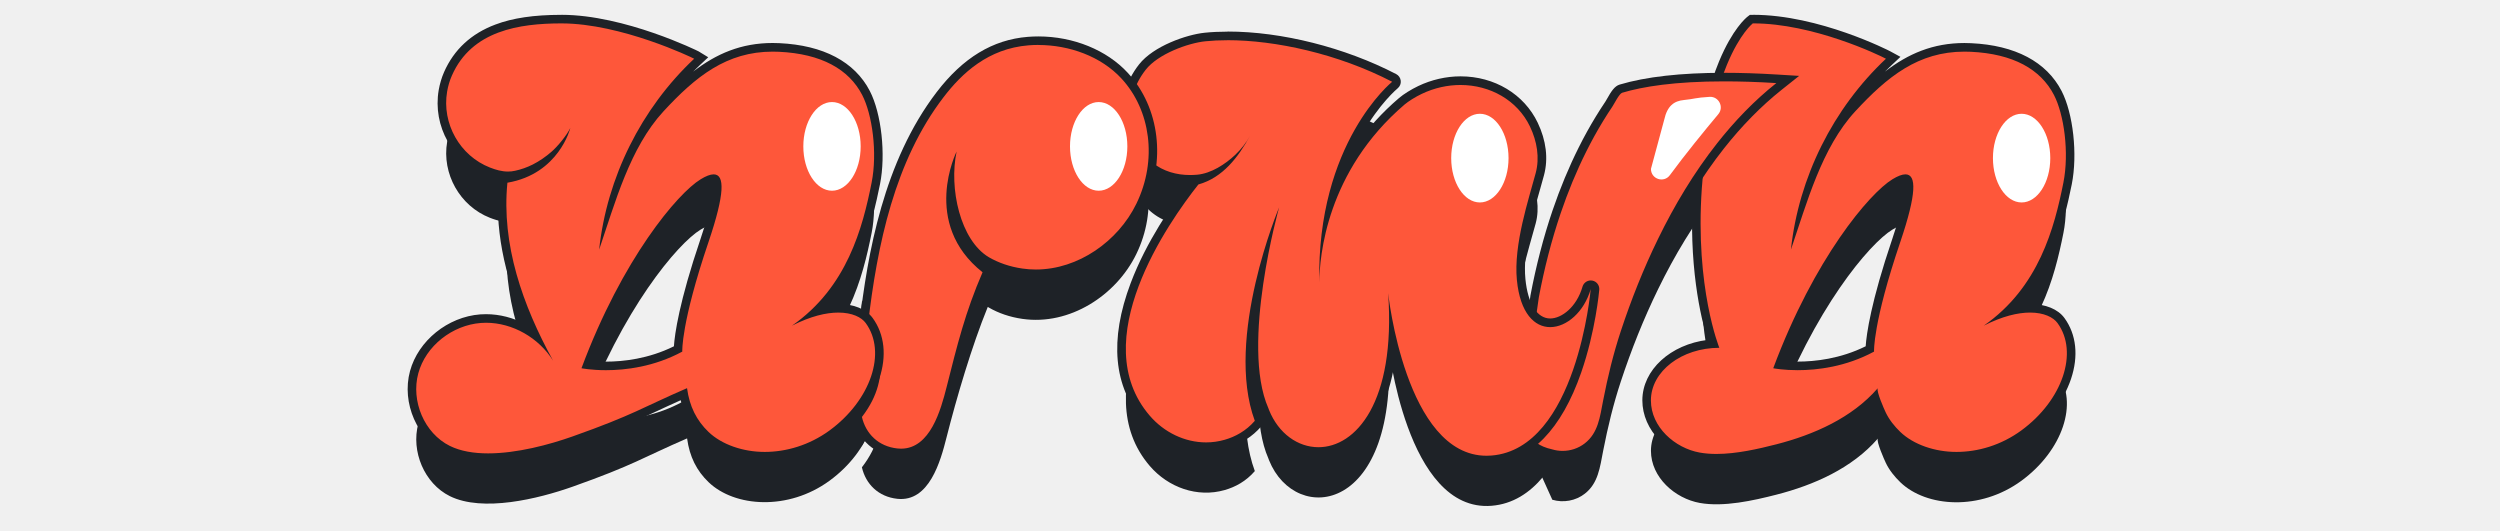
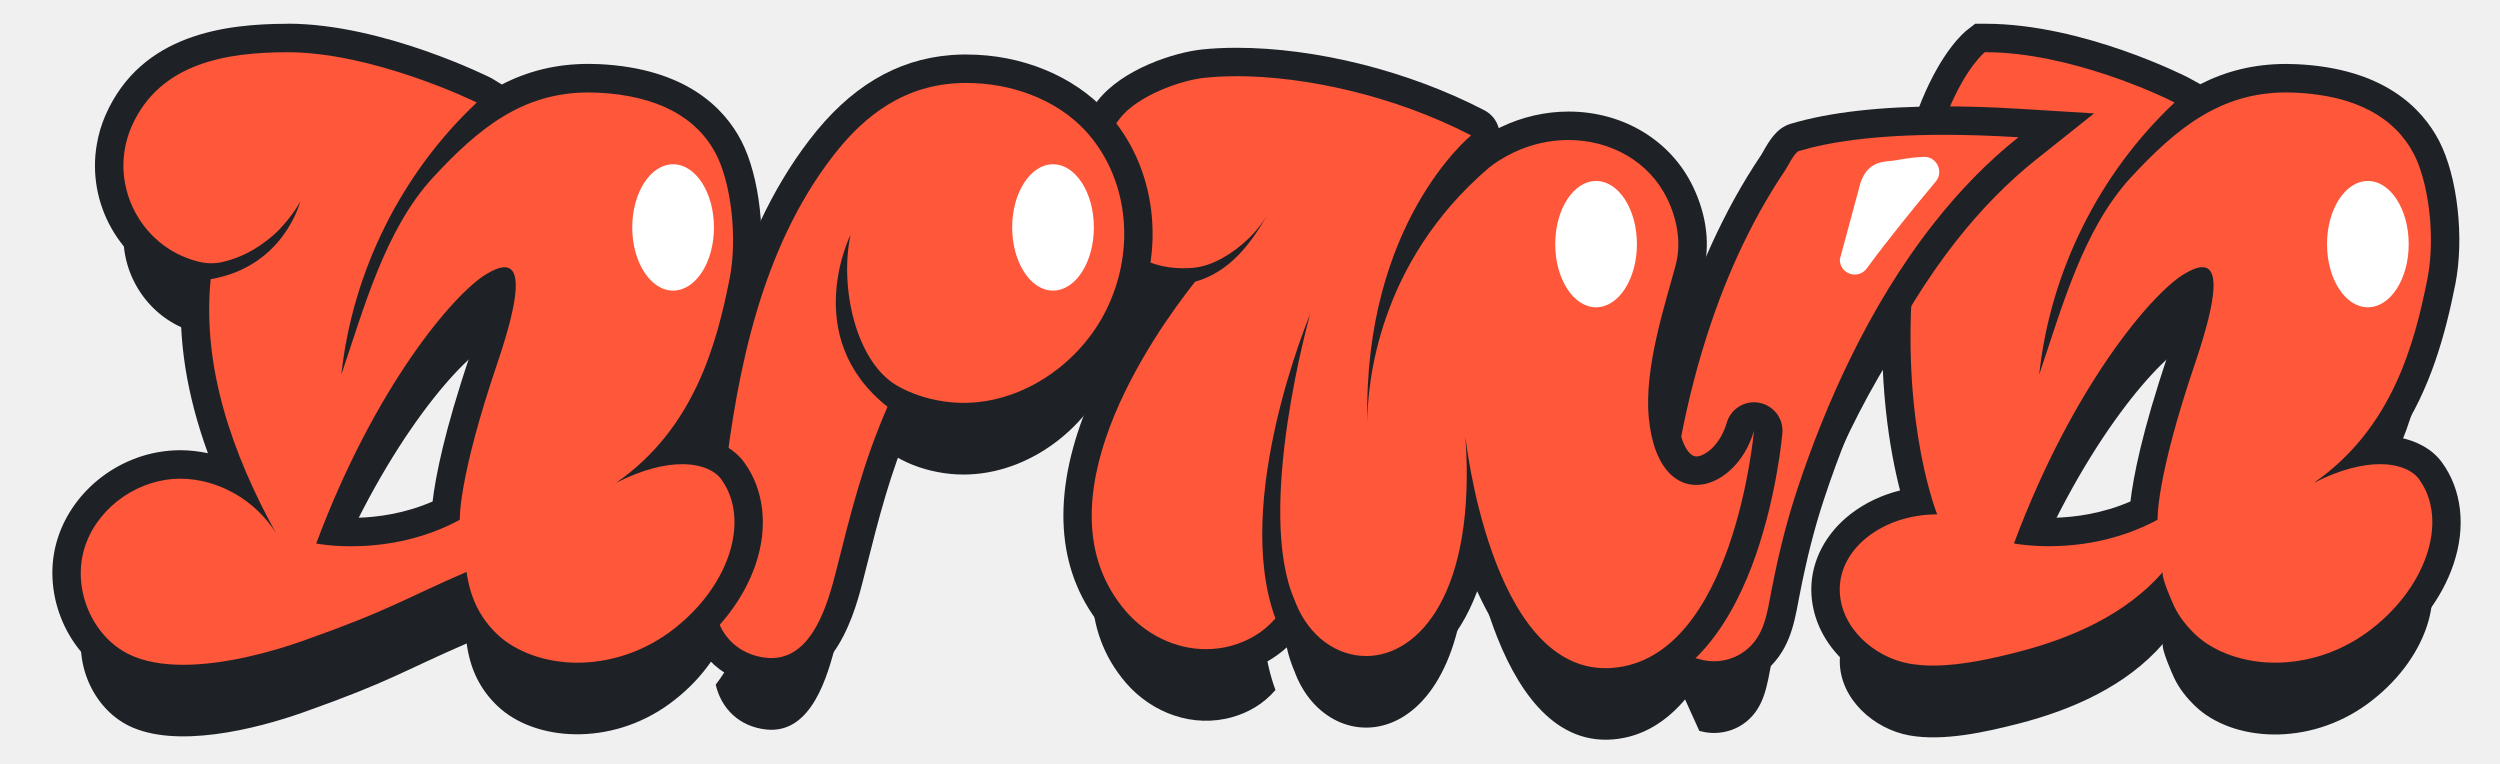
- <svg xmlns="http://www.w3.org/2000/svg" width="212" height="45" viewBox="0 0 212 45" fill="none">
-   <g clip-path="url(#clip0_1588_16831)">
-     <path d="M137.558 12.135C137.307 12.21 136.886 13.072 136.736 13.297C136.46 13.703 136.196 14.119 135.94 14.538C135.432 15.37 134.962 16.222 134.527 17.093C133.675 18.789 132.954 20.55 132.344 22.348C131.553 24.675 130.946 27.063 130.491 29.477C131.58 30.915 130.058 32.642 131.793 29.376C131.793 29.376 132.659 30.934 133.174 33.177L130.494 39.854L131.636 42.378C132.569 42.656 133.61 42.474 134.389 41.867C135.526 40.982 135.671 39.656 135.954 38.202C136.346 36.194 136.808 34.285 137.447 32.347C138.33 29.669 139.375 27.041 140.614 24.506C142.005 21.656 143.645 18.917 145.61 16.422C147.091 14.543 148.76 12.803 150.635 11.313C143.812 10.894 139.84 11.453 137.558 12.135Z" fill="#1E2227" />
-     <path d="M128.631 28.006C128.338 25.006 129.635 21.164 130.228 18.939C130.574 17.642 130.344 16.253 129.741 14.995C128.205 11.78 124.097 10.539 120.569 12.225C120.04 12.479 119.437 12.851 119.11 13.13C112.479 18.805 111.893 26.025 111.879 28.234C111.642 16.376 118.058 11.199 118.058 11.199C112.711 8.426 106.384 7.335 102.223 7.763C100.735 7.916 98.207 8.842 97.162 10.175C95.166 12.718 95.425 16.253 97.74 18.068C98.831 18.924 100.157 19.2 101.514 19.079C102.702 18.975 103.902 18.198 104.751 17.393C105.247 16.923 105.676 16.379 106.007 15.781C105.001 17.586 103.718 19.318 101.626 19.906C99.078 23.124 92.035 33.153 97.501 39.513C99.073 41.342 101.534 42.22 103.851 41.557C104.749 41.301 105.661 40.815 106.409 39.949C103.815 32.913 108.475 21.837 108.475 21.837C108.475 21.837 105.18 33.484 107.558 38.874C107.575 38.913 107.618 39.036 107.618 39.036C109.883 44.64 118.74 43.59 117.717 29.117C117.717 29.117 119.241 43.466 126.48 42.891C133.719 42.315 134.895 28.776 134.895 28.776C133.806 32.553 129.202 33.849 128.633 28.002L128.631 28.006Z" fill="#1E2227" />
-     <path d="M145.608 16.422C147.088 14.543 148.758 12.803 150.633 11.313C148.881 11.206 147.321 11.163 145.925 11.17C145.366 12.859 144.851 15.077 144.524 17.961C144.928 17.349 145.301 16.814 145.608 16.422Z" fill="#1E2227" />
-     <path d="M144.422 18.956C144.383 19.377 144.347 19.807 144.316 20.255C143.735 28.679 145.801 33.765 145.801 33.765C142.596 33.765 140 35.763 140 38.226C140 40.483 142.037 42.269 144.139 42.649C146.164 43.014 148.678 42.45 150.642 41.947C153.817 41.132 157.051 39.712 159.239 37.193C159.108 37.454 159.776 38.952 159.911 39.24C160.201 39.857 160.664 40.432 161.155 40.902C163.366 43.019 167.902 43.336 171.406 40.776C174.909 38.216 176.286 34.137 174.478 31.665C173.811 30.753 171.631 30.15 168.224 31.887C172.903 28.638 174.219 23.574 174.979 19.752C175.485 17.211 175.035 13.974 174.176 12.319C173.046 10.139 170.714 8.833 167.126 8.661C162.918 8.458 160.184 10.618 157.33 13.71C154.475 16.805 153.229 21.457 151.871 25.442C152.53 19.321 155.442 13.466 159.93 9.251C159.78 9.215 153.713 6.242 148.644 6.254C148.644 6.254 147.555 7.096 146.45 9.762L144.425 18.958L144.422 18.956ZM161.152 24.765C158.798 31.708 158.919 34.084 158.919 34.084C154.842 36.286 150.679 35.553 150.388 35.499C150.384 35.495 150.379 35.49 150.374 35.485C153.843 26.185 158.532 20.654 160.477 19.471C162.425 18.285 162.94 19.49 161.152 24.765Z" fill="#1E2227" />
-     <path d="M145.555 38.858C145.023 38.858 144.524 38.816 144.074 38.736C141.892 38.345 139.637 36.448 139.637 33.958C139.637 31.432 142.129 29.354 145.291 29.151C145.098 28.578 144.778 27.501 144.486 25.969C144.077 23.828 143.653 20.354 143.956 15.963C143.987 15.513 144.024 15.08 144.065 14.656C144.679 9.583 145.328 7.27 146.114 5.356C147.241 2.632 148.374 1.737 148.422 1.7L148.519 1.625H148.676C154.183 1.625 160.047 4.638 160.103 4.667L160.543 4.906L160.178 5.25C158.196 7.11 156.52 9.312 155.216 11.719C155.75 10.812 156.358 9.963 157.062 9.198C159.933 6.089 162.65 4.018 166.582 4.018C166.766 4.018 166.952 4.023 167.141 4.033C170.734 4.205 173.276 5.535 174.496 7.887C175.335 9.505 175.877 12.815 175.333 15.556C174.951 17.48 174.421 19.739 173.397 21.922C172.568 23.693 171.527 25.181 170.245 26.427C170.915 26.243 171.551 26.148 172.149 26.148C173.332 26.148 174.285 26.526 174.767 27.184C176.688 29.814 175.275 34.128 171.614 36.803C169.95 38.02 167.92 38.691 165.905 38.691C163.913 38.691 162.089 38.037 160.899 36.898C160.492 36.508 159.933 35.886 159.578 35.129C159.285 34.505 159.106 34.05 159.002 33.714C157.071 35.666 154.291 37.118 150.73 38.032C149.131 38.444 147.266 38.862 145.553 38.862L145.555 38.858ZM150.87 30.936C151.219 30.98 151.766 31.028 152.448 31.028C153.987 31.028 156.28 30.777 158.562 29.596C158.588 28.836 158.84 26.194 160.812 20.381C162.111 16.548 161.966 15.505 161.765 15.227C161.736 15.186 161.697 15.148 161.584 15.148C161.441 15.148 161.165 15.21 160.669 15.513C158.985 16.536 154.417 21.639 150.87 30.936Z" fill="#FE573A" />
-     <path d="M148.676 1.983C153.735 1.983 159.311 4.645 159.928 4.981C155.44 9.196 152.527 15.048 151.869 21.172C153.227 17.187 154.473 12.534 157.327 9.44C160.059 6.484 162.679 4.379 166.582 4.379C166.761 4.379 166.94 4.384 167.124 4.391C170.711 4.56 173.044 5.869 174.174 8.049C175.033 9.704 175.48 12.941 174.977 15.481C174.217 19.304 172.901 24.368 168.222 27.617C169.807 26.809 171.125 26.506 172.151 26.506C173.329 26.506 174.12 26.906 174.476 27.394C176.283 29.867 174.907 33.946 171.403 36.506C169.688 37.759 167.724 38.323 165.907 38.323C164.09 38.323 162.28 37.711 161.15 36.632C160.661 36.162 160.197 35.589 159.906 34.969C159.771 34.682 159.103 33.184 159.234 32.923C157.047 35.439 153.812 36.861 150.638 37.677C149.111 38.069 147.253 38.495 145.552 38.495C145.064 38.495 144.587 38.458 144.137 38.378C142.034 38.001 139.997 36.215 139.997 33.956C139.997 31.493 142.596 29.494 145.799 29.494C145.799 29.494 143.733 24.411 144.313 15.985C144.345 15.537 144.381 15.106 144.42 14.685C145.03 9.646 145.68 7.35 146.445 5.489C147.548 2.823 148.639 1.981 148.639 1.981C148.651 1.981 148.661 1.981 148.673 1.981M152.445 31.391C154.098 31.391 156.524 31.11 158.919 29.816C158.919 29.816 158.796 27.44 161.152 20.497C162.529 16.432 162.541 14.784 161.581 14.784C161.295 14.784 160.923 14.93 160.477 15.203C158.535 16.386 153.843 21.917 150.374 31.217C150.379 31.222 150.384 31.227 150.389 31.232C150.51 31.253 151.286 31.391 152.445 31.391ZM148.676 1.258H148.639H148.393L148.197 1.408C148.068 1.507 146.922 2.448 145.775 5.211C144.976 7.154 144.318 9.493 143.699 14.596V14.605V14.615C143.653 15.109 143.619 15.527 143.59 15.931C143.143 22.437 144.231 26.964 144.805 28.824C141.676 29.206 139.271 31.36 139.271 33.951C139.271 35.194 139.801 36.411 140.764 37.379C141.63 38.25 142.813 38.872 144.009 39.087C144.48 39.172 145.001 39.215 145.555 39.215C147.306 39.215 149.201 38.79 150.822 38.374C154.206 37.505 156.899 36.155 158.852 34.355C158.956 34.619 159.086 34.921 159.251 35.274C159.631 36.082 160.221 36.74 160.649 37.152C161.907 38.354 163.823 39.046 165.907 39.046C167.99 39.046 170.104 38.352 171.832 37.089C173.646 35.763 174.991 34.007 175.618 32.146C176.276 30.196 176.078 28.355 175.062 26.964C174.51 26.211 173.45 25.778 172.149 25.778C171.87 25.778 171.585 25.798 171.292 25.834C173.929 22.812 175.003 19.055 175.688 15.619C176.191 13.093 175.809 9.619 174.82 7.71C173.537 5.238 170.888 3.839 167.16 3.663C166.966 3.653 166.773 3.648 166.584 3.648C163.923 3.648 161.808 4.555 159.841 6.077C160.032 5.884 160.228 5.695 160.427 5.509L161.157 4.821L160.277 4.342C160.221 4.311 154.269 1.255 148.676 1.255V1.258ZM151.378 30.622C153.2 25.957 155.203 22.604 156.597 20.574C158.479 17.833 160.066 16.299 160.855 15.82C161.194 15.614 161.394 15.544 161.498 15.52C161.569 15.801 161.624 16.843 160.465 20.262C158.646 25.628 158.278 28.345 158.21 29.364C156.055 30.431 153.904 30.663 152.447 30.663C152.036 30.663 151.676 30.644 151.381 30.622H151.378Z" fill="#1E2227" />
-     <path d="M171.432 17.168C172.775 17.168 173.864 15.484 173.864 13.408C173.864 11.332 172.775 9.648 171.432 9.648C170.09 9.648 169.001 11.332 169.001 13.408C169.001 15.484 170.09 17.168 171.432 17.168Z" fill="white" />
-     <path d="M132.509 38.599C132.18 38.599 131.854 38.553 131.542 38.461C129.263 37.957 129.2 36.484 129.224 36.097C128.728 34.053 129.396 29.881 129.838 27.114C129.964 26.323 130.073 25.64 130.131 25.169L130.136 25.144C130.61 22.628 131.237 20.213 132.001 17.963C132.638 16.091 133.378 14.308 134.203 12.663C134.651 11.77 135.132 10.901 135.63 10.081C135.889 9.658 136.16 9.234 136.436 8.825C136.472 8.775 136.521 8.685 136.581 8.579C136.913 7.998 137.152 7.609 137.457 7.517C139.632 6.866 142.579 6.534 146.213 6.534C147.594 6.534 149.089 6.583 150.657 6.679L151.601 6.738L150.86 7.325C149.106 8.721 147.435 10.42 145.893 12.377C144.079 14.678 142.412 17.376 140.939 20.395C139.76 22.807 138.701 25.43 137.788 28.19C137.208 29.952 136.736 31.798 136.308 34.002C136.281 34.142 136.255 34.28 136.228 34.415C135.979 35.744 135.744 36.999 134.607 37.882C134.017 38.342 133.271 38.596 132.509 38.596V38.599Z" fill="#FE573A" />
-     <path d="M146.21 6.9C147.531 6.9 149.002 6.943 150.633 7.045C148.758 8.535 147.088 10.275 145.608 12.155C143.643 14.649 142.003 17.388 140.612 20.238C139.373 22.773 138.328 25.401 137.445 28.079C136.806 30.017 136.344 31.926 135.952 33.934C135.669 35.388 135.524 36.714 134.386 37.599C133.845 38.02 133.179 38.236 132.511 38.236C132.216 38.236 131.919 38.195 131.633 38.108C129.311 37.602 129.594 36.066 129.594 36.066C128.94 33.559 130.237 27.356 130.494 25.207C130.949 22.793 131.556 20.405 132.347 18.077C132.957 16.28 133.678 14.521 134.529 12.822C134.965 11.951 135.436 11.097 135.942 10.268C136.199 9.849 136.462 9.433 136.738 9.026C136.891 8.801 137.309 7.94 137.561 7.865C139.295 7.345 142.01 6.9 146.212 6.9M146.21 6.174C142.54 6.174 139.559 6.51 137.35 7.171C136.915 7.301 136.636 7.742 136.264 8.4C136.216 8.484 136.157 8.588 136.133 8.622C135.857 9.034 135.582 9.459 135.32 9.89C134.815 10.72 134.328 11.596 133.878 12.498C133.046 14.158 132.299 15.956 131.657 17.843C130.888 20.107 130.257 22.539 129.778 25.072L129.773 25.096V25.12C129.715 25.585 129.606 26.265 129.48 27.051C129.011 29.983 128.372 33.975 128.856 36.107C128.798 36.92 129.262 38.32 131.452 38.807C131.795 38.906 132.151 38.957 132.511 38.957C133.353 38.957 134.178 38.676 134.834 38.168C136.08 37.2 136.339 35.816 136.588 34.481C136.615 34.345 136.639 34.207 136.666 34.069C137.091 31.882 137.558 30.051 138.137 28.304C139.041 25.561 140.094 22.955 141.267 20.555C142.731 17.56 144.383 14.884 146.181 12.602C147.705 10.669 149.355 8.99 151.088 7.611L152.566 6.435L150.679 6.319C149.104 6.222 147.599 6.174 146.21 6.174Z" fill="#1E2227" />
-     <path d="M142.791 8.482C143.711 8.392 143.742 8.284 144.976 8.213C145.755 8.17 146.215 9.08 145.712 9.682C144.567 11.051 142.891 13.101 141.606 14.852C141.095 15.549 140 15.188 140 14.322L141.127 10.146C141.388 8.968 141.966 8.562 142.794 8.482H142.791Z" fill="white" />
-     <path d="M126.057 39.005C123.079 39.005 120.625 36.537 118.966 31.868C118.605 30.856 118.32 29.84 118.092 28.911C117.85 32.289 116.931 34.948 115.402 36.588C114.383 37.681 113.106 38.284 111.807 38.284C109.857 38.284 108.124 36.99 107.282 34.907C107.278 34.892 107.241 34.79 107.224 34.754C106.114 32.236 106.194 28.459 106.612 25.074C105.92 28.478 105.601 32.444 106.748 35.557C106.794 35.681 106.767 35.821 106.682 35.92C105.966 36.748 105.049 37.326 103.951 37.64C103.407 37.795 102.845 37.875 102.277 37.875C100.373 37.875 98.529 37.004 97.225 35.485C91.54 28.872 98.938 18.452 101.34 15.416C101.389 15.355 101.454 15.312 101.527 15.293C101.742 15.232 101.948 15.159 102.146 15.075C101.95 15.123 101.749 15.159 101.546 15.176C101.333 15.196 101.123 15.205 100.917 15.205C99.603 15.205 98.459 14.83 97.515 14.09C95.048 12.155 94.76 8.385 96.877 5.688C98.043 4.202 100.733 3.287 102.187 3.137C102.78 3.077 103.421 3.046 104.091 3.046C108.637 3.046 113.921 4.379 118.225 6.612C118.334 6.667 118.407 6.776 118.419 6.897C118.431 7.018 118.38 7.139 118.286 7.217C118.237 7.255 114.683 10.214 113.045 16.626C114.105 14.025 115.886 11.146 118.876 8.586C119.222 8.288 119.856 7.896 120.412 7.628C121.494 7.113 122.682 6.839 123.85 6.839C126.589 6.839 128.972 8.269 130.071 10.567C130.755 11.997 130.93 13.449 130.581 14.763C130.489 15.106 130.38 15.489 130.264 15.902C129.628 18.152 128.755 21.232 128.994 23.702C129.217 26.001 130.138 27.372 131.459 27.372C132.78 27.372 134.051 26.127 134.547 24.411C134.593 24.254 134.735 24.15 134.895 24.15C134.917 24.15 134.939 24.15 134.963 24.157C135.147 24.191 135.275 24.358 135.258 24.544C135.246 24.685 134.946 28.014 133.746 31.473C132.127 36.143 129.623 38.741 126.509 38.99C126.359 39.002 126.207 39.01 126.059 39.01L126.057 39.005Z" fill="#FE573A" />
-     <path d="M104.089 3.408C108.136 3.408 113.459 4.55 118.056 6.934C118.056 6.934 111.64 12.109 111.877 23.968C111.891 21.757 112.477 14.538 119.108 8.864C119.435 8.586 120.035 8.211 120.567 7.959C121.637 7.449 122.759 7.207 123.848 7.207C126.35 7.207 128.67 8.489 129.742 10.73C130.344 11.99 130.574 13.379 130.228 14.673C129.635 16.897 128.341 20.741 128.631 23.741C128.909 26.586 130.141 27.74 131.457 27.74C132.848 27.74 134.334 26.456 134.893 24.515C134.893 24.515 133.717 38.052 126.478 38.63C126.335 38.642 126.195 38.647 126.057 38.647C119.181 38.647 117.715 24.856 117.715 24.856C118.373 34.171 114.94 37.923 111.804 37.923C110.067 37.923 108.422 36.772 107.616 34.773C107.616 34.773 107.573 34.653 107.556 34.611C105.178 29.221 108.473 17.574 108.473 17.574C108.473 17.574 103.815 28.65 106.407 35.686C105.659 36.549 104.749 37.036 103.849 37.294C103.329 37.444 102.799 37.515 102.277 37.515C100.472 37.515 98.718 36.668 97.498 35.25C92.031 28.89 99.076 18.861 101.623 15.643C103.716 15.055 104.999 13.323 106.005 11.518C105.671 12.116 105.245 12.66 104.749 13.13C103.9 13.933 102.7 14.71 101.512 14.816C101.311 14.833 101.113 14.842 100.915 14.842C99.768 14.842 98.667 14.535 97.736 13.805C95.42 11.988 95.164 8.455 97.157 5.913C98.202 4.579 100.731 3.653 102.219 3.5C102.802 3.44 103.426 3.411 104.086 3.411M104.089 2.683C103.407 2.683 102.753 2.714 102.148 2.777C100.634 2.934 97.823 3.895 96.591 5.463C94.353 8.317 94.665 12.314 97.293 14.373C98.265 15.135 99.431 15.537 100.765 15.563C99.4 17.332 97.206 20.492 95.88 24.01C94.06 28.836 94.421 32.778 96.952 35.719C98.326 37.319 100.269 38.236 102.279 38.236C102.879 38.236 103.477 38.151 104.053 37.986C105.219 37.653 106.196 37.036 106.958 36.155C107.13 35.954 107.181 35.678 107.091 35.429C107.057 35.337 107.026 35.248 106.995 35.153C107.909 37.309 109.745 38.642 111.809 38.642C113.21 38.642 114.582 37.998 115.67 36.832C116.67 35.758 117.754 33.931 118.25 30.866C119.479 34.851 121.811 39.365 126.059 39.365C126.217 39.365 126.379 39.358 126.538 39.346C129.807 39.085 132.417 36.402 134.087 31.587C135.301 28.086 135.604 24.714 135.618 24.571C135.65 24.198 135.396 23.862 135.028 23.794C134.984 23.787 134.938 23.782 134.895 23.782C134.578 23.782 134.29 23.993 134.198 24.307C133.692 26.061 132.41 27.007 131.459 27.007C130.346 27.007 129.56 25.756 129.355 23.664C129.12 21.261 129.984 18.22 130.613 15.999C130.729 15.59 130.838 15.203 130.932 14.855C131.305 13.456 131.121 11.92 130.4 10.41C129.241 7.984 126.732 6.474 123.853 6.474C122.631 6.474 121.387 6.759 120.26 7.299C119.667 7.582 119.016 7.988 118.644 8.308C117.183 9.556 116.007 10.882 115.058 12.215C115.199 11.934 115.339 11.673 115.477 11.426C116.965 8.777 118.504 7.507 118.52 7.492C118.709 7.338 118.811 7.098 118.784 6.854C118.758 6.609 118.615 6.396 118.397 6.283C114.042 4.025 108.695 2.675 104.096 2.675L104.089 2.683Z" fill="#1E2227" />
-     <path d="M125.493 17.168C126.836 17.168 127.924 15.484 127.924 13.408C127.924 11.332 126.836 9.648 125.493 9.648C124.15 9.648 123.062 11.332 123.062 13.408C123.062 15.484 124.15 17.168 125.493 17.168Z" fill="white" />
-     <path d="M73.588 31.943C73.358 33.958 73.189 35.956 73.034 37.894C74.306 35.843 74.58 33.59 73.588 31.943Z" fill="#1E2227" />
-     <path d="M95.106 10.935C93.165 8.828 90.054 7.887 87.214 8.114C83.805 8.39 81.574 10.471 80.009 12.515C75.889 17.901 74.381 24.989 73.59 31.906C74.2 32.809 75.913 35.976 73.089 39.629C73.414 41.044 74.483 42.128 76.099 42.3C78.799 42.586 79.757 39.111 80.265 37.098C81.115 33.745 82.399 29.366 83.764 26.025C83.795 26.044 83.827 26.064 83.858 26.083C84.673 26.555 85.627 26.886 86.696 27.041C90.7 27.622 94.646 25.057 96.354 21.556C98.176 17.826 97.554 13.589 95.103 10.935H95.106Z" fill="#1E2227" />
-     <path d="M73.413 31.662C72.745 30.75 70.565 30.148 67.159 31.885C71.838 28.636 73.154 23.572 73.914 19.749C74.419 17.209 73.969 13.972 73.111 12.317C71.981 10.137 69.648 8.83 66.061 8.659C61.853 8.455 59.119 10.616 56.264 13.708C53.41 16.802 52.163 21.455 50.806 25.439C51.464 19.318 54.377 13.463 58.865 9.249C58.715 9.213 52.647 6.239 47.579 6.251C44.068 6.259 40.004 6.842 38.322 10.671C38.131 11.105 37.998 11.564 37.918 12.029C37.454 14.731 38.997 17.475 41.554 18.472C42.256 18.745 42.934 18.91 43.681 18.745C44.204 18.631 44.705 18.455 45.184 18.213C45.752 17.925 46.28 17.559 46.761 17.141C47.296 16.676 48.046 15.759 48.367 15.118C48.367 15.118 47.417 19.006 43.033 19.756C42.515 24.985 44.313 30.143 46.909 34.851C45.626 32.797 43.195 31.471 40.783 31.648C38.366 31.829 36.104 33.586 35.472 35.923C34.841 38.265 35.98 40.999 38.148 42.073C40.933 43.449 45.629 42.307 48.554 41.272C53.765 39.426 54.486 38.811 58.265 37.176C58.476 38.729 59.073 39.917 60.092 40.892C62.303 43.009 66.84 43.326 70.343 40.766C73.846 38.207 75.223 34.127 73.415 31.655L73.413 31.662ZM60.09 24.764C57.735 31.708 57.856 34.084 57.856 34.084C53.627 36.368 49.306 35.494 49.306 35.494C52.776 26.187 57.469 20.654 59.412 19.471C61.36 18.285 61.875 19.49 60.087 24.764H60.09Z" fill="#1E2227" />
-     <path d="M72.673 33.598C72.825 31.698 72.997 29.661 73.227 27.634L73.348 26.574L73.899 27.489C74.94 29.216 74.732 31.582 73.345 33.82L72.557 35.09L72.675 33.598H72.673Z" fill="#FE573A" />
-     <path d="M73.588 27.675C74.582 29.323 74.309 31.575 73.034 33.627C73.189 31.689 73.358 29.688 73.588 27.675ZM73.106 25.473L72.864 27.593C72.632 29.625 72.46 31.665 72.31 33.569L72.073 36.552L73.651 34.009C75.112 31.652 75.32 29.146 74.21 27.3L73.109 25.473H73.106Z" fill="#1E2227" />
-     <path d="M76.409 38.412C76.295 38.412 76.179 38.405 76.063 38.393C74.386 38.216 73.113 37.084 72.736 35.441L72.697 35.274L72.801 35.139C75.482 31.672 73.851 28.677 73.288 27.84L73.213 27.728L73.227 27.595C73.919 21.527 75.284 13.819 79.718 8.025C81.881 5.199 84.322 3.713 87.182 3.484C87.468 3.459 87.76 3.45 88.053 3.45C90.925 3.45 93.659 4.56 95.372 6.421C97.992 9.259 98.517 13.689 96.681 17.448C94.994 20.901 91.44 23.221 87.84 23.221C87.441 23.221 87.037 23.192 86.645 23.134C85.552 22.974 84.552 22.638 83.677 22.13C82.467 21.414 81.511 19.969 80.981 18.06C80.809 17.439 80.689 16.795 80.618 16.149C80.451 18.135 80.906 20.715 83.543 22.802L83.761 22.974L83.65 23.231C82.242 26.487 81.569 29.146 80.72 32.514L80.618 32.92C80.168 34.703 79.23 38.412 76.409 38.412Z" fill="#FE573A" />
-     <path d="M88.055 3.815C90.654 3.815 93.359 4.768 95.108 6.667C97.559 9.324 98.18 13.558 96.359 17.288C94.813 20.456 91.438 22.855 87.843 22.855C87.463 22.855 87.08 22.829 86.698 22.773C85.629 22.618 84.675 22.287 83.86 21.815C81.436 20.381 80.456 15.967 81.121 12.849C81.121 12.849 78.078 18.936 83.321 23.088C81.845 26.499 81.182 29.228 80.27 32.831C79.781 34.764 78.879 38.047 76.411 38.047C76.312 38.047 76.208 38.042 76.101 38.03C74.485 37.858 73.416 36.774 73.091 35.359C75.915 31.706 74.202 28.539 73.592 27.636C74.381 20.719 75.888 13.63 80.011 8.245C81.576 6.2 83.805 4.12 87.216 3.844C87.494 3.822 87.775 3.81 88.055 3.81M88.055 3.089C87.755 3.089 87.453 3.101 87.155 3.125C84.187 3.365 81.661 4.896 79.433 7.807C74.945 13.674 73.568 21.443 72.869 27.556L72.837 27.823L72.987 28.045C73.517 28.829 75.046 31.643 72.513 34.919L72.303 35.19L72.38 35.523C72.791 37.321 74.187 38.56 76.021 38.753C76.15 38.768 76.28 38.775 76.406 38.775C79.51 38.775 80.495 34.882 80.967 33.01L81.068 32.603C81.915 29.252 82.583 26.606 83.979 23.376L84.199 22.865L84.029 22.73C84.811 23.105 85.667 23.359 86.589 23.494C87.001 23.555 87.419 23.584 87.838 23.584C91.576 23.584 95.26 21.184 97.005 17.608C98.906 13.715 98.355 9.121 95.635 6.176C93.857 4.243 91.022 3.089 88.051 3.089H88.055Z" fill="#1E2227" />
-     <path d="M41.397 38.809C40.035 38.809 38.888 38.584 37.986 38.136C35.69 36.997 34.432 34.113 35.119 31.565C35.777 29.131 38.148 27.22 40.754 27.024C40.906 27.012 41.063 27.007 41.218 27.007C42.699 27.007 44.18 27.532 45.392 28.432C43.163 23.741 42.273 19.476 42.67 15.457L42.697 15.181L42.97 15.135C43.848 14.985 44.581 14.7 45.193 14.347C44.739 14.562 44.257 14.724 43.759 14.833C43.536 14.881 43.309 14.905 43.081 14.905C42.443 14.905 41.859 14.712 41.424 14.543C38.688 13.478 37.064 10.599 37.56 7.701C37.647 7.195 37.792 6.711 37.991 6.259C39.808 2.117 44.332 1.628 47.579 1.621H47.61C52.887 1.621 59.006 4.642 59.054 4.671L59.458 4.921L59.112 5.245C57.131 7.105 55.454 9.307 54.15 11.714C54.685 10.807 55.292 9.958 55.998 9.193C58.87 6.084 61.587 4.013 65.519 4.013C65.703 4.013 65.889 4.018 66.078 4.028C69.67 4.2 72.213 5.53 73.433 7.882C74.272 9.501 74.814 12.81 74.267 15.552C73.885 17.475 73.355 19.735 72.332 21.917C71.502 23.688 70.462 25.176 69.179 26.422C69.849 26.238 70.486 26.144 71.083 26.144C72.266 26.144 73.222 26.521 73.704 27.179C75.624 29.809 74.212 34.123 70.553 36.799C68.889 38.016 66.859 38.686 64.844 38.686C62.852 38.686 61.028 38.032 59.838 36.893C58.861 35.957 58.251 34.822 57.98 33.433C56.988 33.869 56.221 34.227 55.476 34.575C53.734 35.388 52.229 36.092 48.672 37.353C47.139 37.897 44.153 38.809 41.395 38.809H41.397ZM49.805 30.936C50.156 30.98 50.702 31.028 51.382 31.028C52.921 31.028 55.215 30.777 57.496 29.596C57.523 28.836 57.774 26.194 59.746 20.381C61.045 16.548 60.9 15.505 60.699 15.227C60.67 15.186 60.632 15.147 60.518 15.147C60.375 15.147 60.099 15.21 59.603 15.513C57.919 16.536 53.349 21.641 49.805 30.936Z" fill="#FE573A" />
-     <path d="M47.611 1.984C52.672 1.984 58.713 4.887 58.865 4.981C54.377 9.196 51.465 15.049 50.806 21.172C52.164 17.187 53.41 12.535 56.265 9.44C58.996 6.484 61.616 4.379 65.519 4.379C65.698 4.379 65.877 4.384 66.061 4.391C69.649 4.561 71.981 5.869 73.111 8.049C73.97 9.704 74.417 12.941 73.914 15.482C73.154 19.304 71.838 24.368 67.159 27.617C68.744 26.809 70.062 26.507 71.088 26.507C72.266 26.507 73.058 26.906 73.413 27.395C75.221 29.867 73.844 33.946 70.341 36.506C68.625 37.759 66.661 38.323 64.844 38.323C63.027 38.323 61.217 37.711 60.087 36.632C59.069 35.657 58.471 34.469 58.261 32.916C54.481 34.551 53.761 35.166 48.549 37.012C46.592 37.706 43.836 38.447 41.395 38.447C40.193 38.447 39.065 38.267 38.146 37.813C35.976 36.736 34.836 34.002 35.47 31.663C36.101 29.325 38.366 27.571 40.781 27.387C40.926 27.378 41.071 27.37 41.216 27.37C43.481 27.37 45.699 28.658 46.904 30.588C44.31 25.88 42.51 20.722 43.028 15.494C47.412 14.744 48.363 10.856 48.363 10.856C48.044 11.497 47.294 12.414 46.756 12.878C46.275 13.294 45.748 13.662 45.179 13.95C44.702 14.19 44.199 14.369 43.676 14.482C43.471 14.528 43.273 14.548 43.077 14.548C42.556 14.548 42.06 14.407 41.552 14.209C38.995 13.212 37.451 10.469 37.916 7.766C37.996 7.299 38.129 6.842 38.32 6.409C40.004 2.574 44.069 1.991 47.579 1.984C47.589 1.984 47.598 1.984 47.611 1.984ZM51.382 31.392C53.035 31.392 55.461 31.111 57.857 29.817C57.857 29.817 57.733 27.441 60.09 20.497C61.466 16.433 61.478 14.785 60.518 14.785C60.232 14.785 59.86 14.93 59.415 15.203C57.469 16.387 52.778 21.922 49.309 31.227C49.309 31.227 50.119 31.392 51.382 31.392ZM47.611 1.258H47.577C45.259 1.263 43.49 1.524 42.01 2.081C39.958 2.85 38.494 4.207 37.657 6.111C37.447 6.59 37.294 7.106 37.202 7.638C36.675 10.706 38.395 13.752 41.291 14.879C41.581 14.993 41.937 15.116 42.331 15.194L42.31 15.421C41.937 19.191 42.675 23.163 44.562 27.487C43.524 26.945 42.37 26.642 41.218 26.642C41.056 26.642 40.889 26.649 40.727 26.659C37.972 26.867 35.468 28.89 34.768 31.469C34.038 34.176 35.378 37.246 37.824 38.459C38.777 38.93 39.98 39.167 41.395 39.167C44.206 39.167 47.235 38.241 48.794 37.689C52.367 36.424 53.877 35.717 55.628 34.9C56.267 34.602 56.923 34.295 57.721 33.939C58.043 35.205 58.657 36.262 59.586 37.15C60.844 38.352 62.761 39.044 64.844 39.044C66.927 39.044 69.041 38.35 70.769 37.087C72.583 35.761 73.929 34.005 74.555 32.144C75.213 30.194 75.015 28.353 73.999 26.962C73.447 26.209 72.387 25.776 71.086 25.776C70.808 25.776 70.522 25.796 70.229 25.832C72.867 22.81 73.941 19.053 74.625 15.617C75.129 13.091 74.746 9.617 73.757 7.708C72.475 5.236 69.825 3.837 66.097 3.66C65.903 3.651 65.71 3.646 65.521 3.646C62.86 3.646 60.745 4.553 58.778 6.075C58.969 5.881 59.166 5.693 59.364 5.506L60.058 4.856L59.248 4.36C59.197 4.328 52.967 1.256 47.613 1.256L47.611 1.258ZM50.315 30.622C52.137 25.96 54.138 22.609 55.532 20.579C57.414 17.836 59.003 16.302 59.792 15.823C60.131 15.617 60.332 15.547 60.436 15.523C60.506 15.803 60.562 16.846 59.403 20.265C57.583 25.631 57.215 28.348 57.148 29.366C54.992 30.433 52.841 30.666 51.385 30.666C50.973 30.666 50.613 30.646 50.318 30.622H50.315Z" fill="#1E2227" />
-     <path d="M70.553 16.173C71.896 16.173 72.985 14.49 72.985 12.413C72.985 10.337 71.896 8.654 70.553 8.654C69.21 8.654 68.122 10.337 68.122 12.413C68.122 14.49 69.21 16.173 70.553 16.173Z" fill="white" />
-     <path d="M93.167 16.173C94.51 16.173 95.599 14.49 95.599 12.413C95.599 10.337 94.51 8.654 93.167 8.654C91.825 8.654 90.736 10.337 90.736 12.413C90.736 14.49 91.825 16.173 93.167 16.173Z" fill="white" />
+ <svg xmlns="http://www.w3.org/2000/svg" width="108" height="33" viewBox="0 0 108 33" fill="none">
+   <g clip-path="url(#clip0_4846_31800)">
+     <path d="M77.707 9.624C77.525 9.678 77.219 10.303 77.11 10.466C76.91 10.761 76.719 11.063 76.533 11.367C76.164 11.971 75.823 12.589 75.507 13.221C74.889 14.452 74.366 15.73 73.923 17.035C73.349 18.724 72.909 20.457 72.578 22.21C73.368 23.253 72.264 24.506 73.523 22.136C73.523 22.136 74.152 23.267 74.526 24.895L72.58 29.741L73.409 31.572C74.087 31.774 74.842 31.642 75.407 31.202C76.232 30.559 76.338 29.597 76.543 28.541C76.828 27.084 77.163 25.699 77.626 24.292C78.267 22.348 79.026 20.442 79.925 18.601C80.935 16.533 82.125 14.545 83.551 12.735C84.626 11.371 85.837 10.108 87.198 9.027C82.246 8.723 79.363 9.128 77.707 9.624Z" fill="#1E2227" />
+     <path d="M71.228 21.142C71.016 18.965 71.957 16.177 72.387 14.561C72.638 13.62 72.471 12.612 72.034 11.699C70.919 9.366 67.937 8.465 65.377 9.689C64.993 9.873 64.556 10.143 64.319 10.345C59.506 14.465 59.081 19.704 59.07 21.307C58.898 12.702 63.555 8.944 63.555 8.944C59.674 6.932 55.083 6.14 52.062 6.451C50.983 6.561 49.148 7.234 48.389 8.201C46.941 10.047 47.129 12.612 48.809 13.929C49.601 14.551 50.563 14.751 51.548 14.663C52.41 14.588 53.281 14.024 53.897 13.439C54.257 13.098 54.568 12.703 54.809 12.27C54.078 13.58 53.148 14.837 51.629 15.264C49.78 17.599 44.669 24.877 48.635 29.493C49.776 30.821 51.562 31.458 53.244 30.977C53.896 30.791 54.558 30.438 55.1 29.809C53.218 24.703 56.6 16.665 56.6 16.665C56.6 16.665 54.208 25.117 55.934 29.03C55.947 29.058 55.978 29.147 55.978 29.147C57.622 33.214 64.05 32.452 63.307 21.948C63.307 21.948 64.413 32.362 69.667 31.944C74.921 31.526 75.774 21.701 75.774 21.701C74.984 24.442 71.642 25.383 71.23 21.139L71.228 21.142Z" fill="#1E2227" />
+     <path d="M83.548 12.736C84.623 11.372 85.834 10.11 87.195 9.028C85.924 8.951 84.791 8.919 83.778 8.924C83.373 10.15 82.999 11.76 82.762 13.853C83.055 13.409 83.325 13.021 83.548 12.736Z" fill="#1E2227" />
+     <path d="M82.688 14.575C82.66 14.88 82.633 15.193 82.611 15.518C82.189 21.632 83.689 25.323 83.689 25.323C81.362 25.323 79.478 26.773 79.478 28.561C79.478 30.199 80.957 31.495 82.483 31.77C83.952 32.035 85.776 31.626 87.202 31.261C89.506 30.669 91.854 29.639 93.441 27.811C93.346 28 93.831 29.087 93.929 29.296C94.14 29.744 94.475 30.162 94.832 30.503C96.436 32.039 99.729 32.269 102.271 30.411C104.814 28.553 105.813 25.593 104.501 23.799C104.017 23.137 102.435 22.699 99.962 23.96C103.358 21.602 104.313 17.927 104.865 15.153C105.232 13.309 104.905 10.96 104.282 9.759C103.462 8.177 101.769 7.228 99.165 7.104C96.112 6.956 94.127 8.524 92.055 10.768C89.984 13.014 89.079 16.39 88.094 19.282C88.572 14.84 90.686 10.591 93.943 7.532C93.834 7.506 89.43 5.348 85.752 5.357C85.752 5.357 84.962 5.968 84.159 7.903L82.69 14.577L82.688 14.575ZM94.83 18.793C93.121 23.832 93.209 25.556 93.209 25.556C90.251 27.154 87.229 26.622 87.018 26.583C87.014 26.58 87.011 26.576 87.007 26.573C89.525 19.823 92.928 15.809 94.34 14.951C95.753 14.09 96.127 14.965 94.83 18.793Z" fill="#1E2227" />
+     <path d="M83.51 29.367C83.103 29.367 82.72 29.336 82.374 29.272C80.095 28.861 78.864 27.002 78.864 25.459C78.864 23.562 80.59 21.982 82.853 21.664C82.428 20.249 81.68 16.994 81.998 12.374C82.021 12.044 82.047 11.728 82.077 11.417C82.528 7.686 83.008 5.982 83.591 4.567C84.432 2.537 85.282 1.842 85.377 1.768L85.542 1.64H85.777C89.858 1.64 94.196 3.868 94.239 3.889L94.983 4.297L94.746 4.518C95.933 3.793 97.225 3.377 98.772 3.377C98.911 3.377 99.053 3.38 99.195 3.387C102.656 3.552 104.168 5.101 104.828 6.372C105.567 7.796 105.841 10.288 105.467 12.168C104.981 14.611 104.224 17.276 102.402 19.453C102.54 19.441 102.677 19.436 102.812 19.436C103.785 19.436 104.581 19.763 104.997 20.331C105.752 21.366 105.899 22.73 105.413 24.173C104.951 25.541 103.964 26.83 102.633 27.803C101.366 28.73 99.819 29.241 98.282 29.241C96.748 29.241 95.334 28.732 94.405 27.841C94.089 27.538 93.654 27.051 93.373 26.453C93.276 26.247 93.195 26.063 93.127 25.899C91.708 27.174 89.772 28.131 87.355 28.751C86.174 29.055 84.792 29.364 83.512 29.364L83.51 29.367ZM87.863 22.962C88.051 22.974 88.269 22.983 88.513 22.983C89.55 22.983 91.078 22.82 92.612 22.072C92.672 21.283 92.959 19.302 94.251 15.494C94.99 13.312 95.039 12.485 95.011 12.195C94.934 12.225 94.82 12.277 94.662 12.374C93.547 13.053 90.358 16.632 87.863 22.962Z" fill="#FE573A" />
+     <path d="M85.775 2.255C89.447 2.255 93.494 4.186 93.942 4.43C90.685 7.489 88.57 11.736 88.093 16.181C89.078 13.289 89.982 9.912 92.054 7.666C94.037 5.521 95.938 3.993 98.77 3.993C98.9 3.993 99.03 3.997 99.164 4.002C101.768 4.125 103.46 5.075 104.28 6.657C104.904 7.858 105.229 10.207 104.863 12.051C104.312 14.825 103.357 18.5 99.961 20.858C101.111 20.272 102.068 20.052 102.812 20.052C103.668 20.052 104.242 20.342 104.5 20.697C105.811 22.491 104.812 25.452 102.27 27.309C101.025 28.219 99.599 28.628 98.281 28.628C96.962 28.628 95.648 28.184 94.829 27.401C94.474 27.06 94.137 26.644 93.926 26.194C93.828 25.985 93.343 24.899 93.438 24.709C91.85 26.535 89.503 27.567 87.199 28.159C86.091 28.444 84.743 28.753 83.508 28.753C83.154 28.753 82.808 28.726 82.481 28.668C80.955 28.395 79.477 27.099 79.477 25.459C79.477 23.671 81.363 22.221 83.687 22.221C83.687 22.221 82.188 18.532 82.609 12.416C82.632 12.091 82.659 11.779 82.686 11.473C83.129 7.816 83.601 6.149 84.156 4.799C84.957 2.864 85.749 2.253 85.749 2.253C85.758 2.253 85.765 2.253 85.773 2.253M88.509 23.596C89.708 23.596 91.469 23.392 93.208 22.453C93.208 22.453 93.118 20.728 94.829 15.689C95.828 12.739 95.836 11.543 95.139 11.543C94.932 11.543 94.662 11.649 94.339 11.847C92.929 12.706 89.524 16.72 87.006 23.469C87.01 23.473 87.013 23.476 87.016 23.48C87.104 23.496 87.668 23.596 88.509 23.596ZM85.775 1.026H85.747H85.329L84.999 1.28C84.823 1.415 83.903 2.199 83.022 4.328C82.42 5.793 81.926 7.542 81.468 11.324V11.341L81.465 11.359C81.431 11.723 81.405 12.031 81.384 12.332C81.101 16.428 81.645 19.492 82.082 21.187C81.296 21.383 80.571 21.726 79.961 22.195C78.873 23.032 78.248 24.221 78.248 25.459C78.248 26.547 78.704 27.608 79.535 28.442C80.274 29.185 81.242 29.694 82.263 29.878C82.646 29.947 83.066 29.982 83.508 29.982C84.859 29.982 86.286 29.662 87.505 29.35C89.677 28.793 91.482 27.966 92.897 26.886C93.215 27.492 93.654 27.977 93.977 28.287C95.018 29.285 96.586 29.857 98.279 29.857C99.971 29.857 101.62 29.304 102.993 28.302C104.426 27.255 105.492 25.859 105.992 24.372C106.537 22.758 106.354 21.153 105.49 19.972C105.081 19.413 104.412 19.036 103.596 18.89C104.988 16.825 105.634 14.47 106.068 12.29C106.466 10.288 106.166 7.622 105.371 6.09C104.637 4.674 102.974 2.952 99.222 2.773C99.071 2.766 98.92 2.762 98.77 2.762C97.362 2.762 96.154 3.076 95.053 3.637L94.53 3.35C94.488 3.328 90.003 1.026 85.775 1.026ZM88.769 22.365C89.959 19.524 91.21 17.45 92.105 16.145C92.941 14.929 93.661 14.093 94.191 13.566C94.082 14 93.915 14.565 93.668 15.297C92.523 18.672 92.153 20.649 92.035 21.663C90.83 22.186 89.652 22.342 88.769 22.367V22.365Z" fill="#1E2227" />
+     <path d="M102.291 13.275C103.266 13.275 104.056 12.054 104.056 10.547C104.056 9.04 103.266 7.818 102.291 7.818C101.317 7.818 100.527 9.04 100.527 10.547C100.527 12.054 101.317 13.275 102.291 13.275Z" fill="white" />
+     <path d="M74.043 29.181C73.774 29.181 73.509 29.144 73.252 29.07C71.619 28.705 71.265 27.653 71.302 27.032C70.952 25.465 71.416 22.568 71.756 20.438C71.848 19.868 71.927 19.376 71.967 19.039V19.018L71.974 18.997C72.322 17.155 72.782 15.385 73.342 13.738C73.809 12.365 74.352 11.055 74.957 9.847C75.287 9.19 75.64 8.551 76.007 7.949C76.199 7.634 76.399 7.324 76.601 7.025C76.624 6.992 76.654 6.936 76.692 6.869C76.975 6.372 77.186 6.04 77.533 5.936C79.145 5.454 81.317 5.209 83.99 5.209C84.999 5.209 86.091 5.245 87.238 5.315L88.836 5.413L87.584 6.409C86.332 7.404 85.138 8.619 84.037 10.017C82.736 11.668 81.54 13.604 80.48 15.773C79.63 17.511 78.868 19.399 78.213 21.386C77.795 22.651 77.458 23.976 77.149 25.56C77.129 25.66 77.11 25.76 77.093 25.859C76.908 26.845 76.717 27.864 75.786 28.587C75.296 28.968 74.678 29.179 74.048 29.179L74.043 29.181Z" fill="#FE573A" />
+     <path d="M83.986 5.824C84.945 5.824 86.012 5.856 87.196 5.929C85.835 7.011 84.624 8.274 83.549 9.638C82.123 11.448 80.933 13.436 79.923 15.504C79.024 17.344 78.266 19.251 77.625 21.195C77.161 22.602 76.826 23.987 76.541 25.444C76.336 26.5 76.23 27.462 75.405 28.104C75.012 28.41 74.529 28.566 74.044 28.566C73.83 28.566 73.614 28.536 73.407 28.473C71.721 28.106 71.927 26.991 71.927 26.991C71.453 25.172 72.394 20.67 72.58 19.111C72.91 17.358 73.351 15.625 73.925 13.936C74.367 12.632 74.891 11.355 75.509 10.123C75.825 9.49 76.167 8.871 76.534 8.268C76.72 7.965 76.912 7.662 77.112 7.368C77.222 7.204 77.526 6.579 77.709 6.525C78.968 6.147 80.938 5.824 83.988 5.824M83.988 4.595C81.256 4.595 79.024 4.848 77.356 5.348C76.747 5.531 76.434 6.08 76.157 6.567C76.129 6.616 76.106 6.658 76.086 6.69C75.881 6.995 75.677 7.311 75.482 7.631C75.105 8.249 74.743 8.902 74.408 9.575C73.79 10.807 73.235 12.142 72.759 13.543C72.19 15.218 71.723 17.016 71.37 18.886L71.363 18.927L71.358 18.967C71.319 19.29 71.242 19.778 71.151 20.342C70.724 23.009 70.369 25.53 70.687 27.09C70.677 28.003 71.272 29.251 73.102 29.667C73.407 29.753 73.723 29.797 74.043 29.797C74.81 29.797 75.561 29.541 76.158 29.075C77.272 28.208 77.495 27.021 77.691 25.975C77.709 25.878 77.728 25.78 77.748 25.681C78.051 24.124 78.383 22.821 78.792 21.581C79.438 19.62 80.192 17.759 81.028 16.045C82.069 13.915 83.242 12.017 84.515 10.4C85.588 9.039 86.746 7.859 87.962 6.892L90.465 4.899L87.271 4.702C86.112 4.632 85.008 4.595 83.986 4.595H83.988Z" fill="#1E2227" />
+     <path d="M81.505 6.972C82.172 6.907 82.195 6.828 83.091 6.777C83.656 6.745 83.99 7.405 83.624 7.843C82.794 8.836 81.577 10.324 80.644 11.595C80.274 12.101 79.479 11.839 79.479 11.21L80.297 8.18C80.487 7.325 80.906 7.03 81.507 6.972H81.505Z" fill="white" />
+     <path d="M69.36 29.476C66.345 29.476 64.643 26.41 63.716 23.582C63.33 25.62 62.58 26.863 61.883 27.61C61.077 28.475 60.059 28.951 59.016 28.951C57.651 28.951 56.424 28.17 55.69 26.874C55.667 26.962 55.623 27.044 55.562 27.116C54.998 27.768 54.275 28.224 53.411 28.472C52.984 28.595 52.544 28.656 52.099 28.656C50.614 28.656 49.181 27.98 48.166 26.798C46.307 24.635 46.04 21.747 47.373 18.212C48.307 15.735 49.829 13.505 50.826 12.195C49.91 12.146 49.104 11.851 48.424 11.319C46.48 9.794 46.245 6.838 47.901 4.727C48.819 3.556 50.847 2.862 51.994 2.745C52.436 2.699 52.914 2.676 53.413 2.676C56.765 2.676 60.661 3.658 63.832 5.303C64.016 5.398 64.139 5.58 64.16 5.788C64.181 5.995 64.096 6.197 63.934 6.327C63.915 6.342 63.024 7.089 62.062 8.644C62.596 8.009 63.211 7.384 63.913 6.781C64.19 6.544 64.67 6.244 65.105 6.037C65.936 5.64 66.85 5.429 67.751 5.429C69.874 5.429 71.727 6.543 72.582 8.335C73.114 9.45 73.251 10.586 72.975 11.621C72.908 11.872 72.829 12.151 72.743 12.453C72.288 14.059 71.665 16.258 71.834 17.984C71.978 19.454 72.515 20.331 73.273 20.331C73.932 20.331 74.822 19.668 75.177 18.435C75.254 18.168 75.498 17.991 75.767 17.991C75.804 17.991 75.842 17.994 75.879 18.002C76.19 18.059 76.406 18.344 76.38 18.658C76.343 19.08 75.416 29.006 69.709 29.46C69.591 29.469 69.472 29.474 69.354 29.474L69.36 29.476Z" fill="#FE573A" />
+     <path d="M53.416 3.291C56.354 3.291 60.217 4.12 63.553 5.849C63.553 5.849 58.896 9.605 59.068 18.212C59.079 16.608 59.504 11.368 64.317 7.251C64.553 7.049 64.989 6.777 65.375 6.594C66.151 6.223 66.966 6.048 67.756 6.048C69.572 6.048 71.256 6.978 72.034 8.604C72.471 9.519 72.638 10.527 72.386 11.466C71.956 13.08 71.017 15.87 71.228 18.047C71.428 20.112 72.323 20.95 73.278 20.95C74.288 20.95 75.366 20.018 75.772 18.609C75.772 18.609 74.918 28.433 69.665 28.853C69.561 28.862 69.459 28.866 69.359 28.866C64.369 28.866 63.305 18.857 63.305 18.857C63.783 25.617 61.291 28.34 59.016 28.34C57.755 28.34 56.561 27.505 55.976 26.054C55.976 26.054 55.944 25.966 55.932 25.937C54.206 22.025 56.598 13.572 56.598 13.572C56.598 13.572 53.218 21.61 55.098 26.716C54.556 27.343 53.895 27.696 53.242 27.884C52.865 27.993 52.48 28.044 52.101 28.044C50.791 28.044 49.518 27.429 48.633 26.4C44.665 21.784 49.778 14.506 51.627 12.171C53.146 11.744 54.076 10.487 54.807 9.177C54.564 9.61 54.255 10.006 53.895 10.346C53.279 10.929 52.408 11.493 51.546 11.57C51.4 11.582 51.256 11.589 51.112 11.589C50.28 11.589 49.481 11.366 48.805 10.836C47.125 9.517 46.938 6.954 48.385 5.108C49.144 4.141 50.979 3.468 52.059 3.358C52.482 3.314 52.935 3.293 53.414 3.293M53.414 2.064C52.895 2.064 52.398 2.088 51.934 2.136C50.766 2.257 48.508 2.964 47.42 4.35C46.529 5.484 46.096 6.873 46.198 8.26C46.303 9.691 46.96 10.95 48.047 11.804C48.543 12.193 49.116 12.476 49.737 12.643C48.772 14.002 47.585 15.912 46.798 17.998C45.4 21.707 45.713 24.89 47.701 27.203C48.831 28.52 50.436 29.273 52.101 29.273C52.603 29.273 53.1 29.203 53.581 29.066C54.38 28.837 55.074 28.449 55.653 27.91C56.505 28.959 57.706 29.57 59.017 29.57C60.232 29.57 61.409 29.023 62.334 28.031C62.849 27.48 63.389 26.683 63.814 25.542C64.854 27.84 66.582 30.093 69.361 30.093C69.495 30.093 69.63 30.088 69.765 30.077C73.14 29.808 74.938 26.611 75.853 23.975C76.762 21.352 76.99 18.82 76.999 18.715C77.054 18.084 76.622 17.515 75.998 17.4C75.923 17.386 75.847 17.378 75.774 17.378C75.236 17.378 74.748 17.733 74.594 18.267C74.32 19.213 73.656 19.719 73.28 19.719C72.966 19.719 72.573 19.159 72.453 17.928C72.297 16.318 72.901 14.183 73.342 12.624C73.426 12.323 73.507 12.041 73.575 11.783C73.889 10.604 73.74 9.323 73.143 8.074C72.185 6.065 70.12 4.819 67.758 4.819C66.768 4.819 65.76 5.049 64.847 5.486C64.813 5.502 64.778 5.519 64.745 5.535C64.657 5.203 64.431 4.922 64.12 4.761C60.864 3.072 56.863 2.064 53.416 2.064H53.414Z" fill="#1E2227" />
+     <path d="M68.95 13.275C69.925 13.275 70.715 12.054 70.715 10.547C70.715 9.04 69.925 7.818 68.95 7.818C67.976 7.818 67.186 9.04 67.186 10.547C67.186 12.054 67.976 13.275 68.95 13.275Z" fill="white" />
+     <path d="M31.281 23.998C31.114 25.461 30.991 26.911 30.879 28.318C31.802 26.829 32.001 25.194 31.281 23.998Z" fill="#1E2227" />
+     <path d="M46.898 8.752C45.489 7.222 43.231 6.539 41.17 6.704C38.696 6.905 37.077 8.415 35.941 9.898C32.951 13.807 31.857 18.952 31.282 23.972C31.725 24.627 32.968 26.925 30.919 29.576C31.154 30.604 31.93 31.39 33.103 31.515C35.063 31.722 35.758 29.201 36.127 27.74C36.743 25.306 37.676 22.128 38.666 19.703C38.689 19.717 38.712 19.731 38.734 19.745C39.326 20.088 40.018 20.328 40.794 20.441C43.7 20.862 46.564 19.001 47.804 16.46C49.126 13.752 48.675 10.678 46.896 8.752H46.898Z" fill="#1E2227" />
+     <path d="M31.154 23.795C30.669 23.133 29.087 22.696 26.615 23.957C30.011 21.599 30.966 17.924 31.517 15.149C31.884 13.306 31.557 10.956 30.934 9.755C30.114 8.173 28.421 7.225 25.817 7.1C22.764 6.953 20.78 8.521 18.708 10.765C16.636 13.011 15.732 16.387 14.747 19.279C15.224 14.837 17.338 10.588 20.596 7.529C20.487 7.503 16.083 5.345 12.404 5.353C9.857 5.359 6.907 5.782 5.686 8.561C5.548 8.876 5.451 9.209 5.393 9.546C5.056 11.508 6.176 13.499 8.032 14.222C8.541 14.421 9.033 14.54 9.576 14.421C9.955 14.338 10.318 14.21 10.666 14.034C11.079 13.825 11.461 13.56 11.811 13.257C12.199 12.919 12.743 12.254 12.977 11.789C12.977 11.789 12.287 14.61 9.105 15.155C8.729 18.949 10.034 22.693 11.918 26.11C10.987 24.619 9.223 23.657 7.472 23.785C5.718 23.916 4.076 25.191 3.618 26.887C3.16 28.587 3.987 30.571 5.56 31.351C7.581 32.35 10.989 31.521 13.112 30.77C16.894 29.43 17.417 28.984 20.16 27.797C20.313 28.924 20.747 29.786 21.486 30.494C23.091 32.03 26.383 32.26 28.925 30.403C31.468 28.545 32.467 25.584 31.155 23.79L31.154 23.795ZM21.484 18.791C19.776 23.83 19.863 25.555 19.863 25.555C16.794 27.212 13.658 26.578 13.658 26.578C16.176 19.823 19.582 15.808 20.992 14.949C22.406 14.089 22.78 14.963 21.482 18.791H21.484Z" fill="#1E2227" />
+     <path d="M30.614 25.201C30.725 23.821 30.849 22.342 31.016 20.872L31.104 20.103L31.505 20.767C32.26 22.021 32.108 23.738 31.101 25.362L30.528 26.284L30.614 25.201Z" fill="#FE573A" />
+     <path d="M31.278 20.902C32 22.098 31.801 23.733 30.876 25.221C30.988 23.815 31.111 22.363 31.278 20.902ZM30.93 19.304L30.755 20.842C30.586 22.317 30.461 23.797 30.352 25.179L30.18 27.344L31.325 25.499C32.386 23.789 32.537 21.97 31.731 20.63L30.932 19.304H30.93Z" fill="#1E2227" />
+     <path d="M33.325 29.045C33.23 29.045 33.134 29.04 33.037 29.029C31.668 28.883 30.627 27.96 30.319 26.616L30.254 26.334L30.432 26.104C32.184 23.837 31.253 21.932 30.772 21.219L30.646 21.031L30.672 20.806C31.18 16.359 32.182 10.705 35.452 6.429C37.085 4.296 38.939 3.172 41.12 2.996C41.337 2.979 41.559 2.97 41.78 2.97C43.959 2.97 46.041 3.818 47.349 5.239C49.348 7.402 49.753 10.777 48.357 13.634C47.076 16.257 44.37 18.02 41.625 18.02C41.318 18.02 41.009 17.997 40.707 17.953C40.115 17.867 39.559 17.712 39.046 17.491L38.906 17.814C37.896 20.151 37.411 22.071 36.797 24.499L36.723 24.794C36.373 26.174 35.648 29.045 33.327 29.045H33.325Z" fill="#FE573A" />
+     <path d="M41.776 3.585C43.662 3.585 45.625 4.277 46.895 5.655C48.673 7.583 49.125 10.656 47.803 13.363C46.681 15.662 44.231 17.404 41.622 17.404C41.346 17.404 41.069 17.384 40.791 17.344C40.015 17.231 39.324 16.991 38.732 16.648C36.972 15.607 36.261 12.405 36.744 10.141C36.744 10.141 34.535 14.559 38.34 17.572C37.269 20.048 36.788 22.028 36.126 24.643C35.771 26.046 35.116 28.429 33.325 28.429C33.253 28.429 33.178 28.425 33.101 28.416C31.928 28.292 31.152 27.505 30.916 26.478C32.965 23.826 31.722 21.528 31.28 20.873C31.852 15.853 32.946 10.708 35.938 6.8C37.074 5.316 38.691 3.806 41.167 3.606C41.369 3.59 41.573 3.581 41.776 3.581M41.776 2.352C41.539 2.352 41.301 2.361 41.067 2.38C38.704 2.572 36.705 3.773 34.962 6.052C31.599 10.445 30.576 16.206 30.059 20.733L30.009 21.184L30.261 21.56C31.482 23.37 30.446 25.077 29.944 25.726L29.589 26.186L29.719 26.753C30.086 28.36 31.332 29.466 32.972 29.64C33.09 29.652 33.209 29.66 33.325 29.66C36.124 29.66 36.96 26.357 37.316 24.945L37.39 24.65C37.978 22.323 38.446 20.471 39.376 18.274C39.771 18.402 40.186 18.499 40.616 18.562C40.948 18.61 41.285 18.634 41.622 18.634C44.596 18.634 47.525 16.733 48.907 13.904C50.414 10.821 49.968 7.172 47.797 4.823C46.377 3.279 44.126 2.356 41.776 2.356V2.352Z" fill="#1E2227" />
+     <path d="M7.916 29.333C6.873 29.333 5.988 29.157 5.285 28.81C3.475 27.911 2.479 25.639 3.022 23.635C3.538 21.728 5.389 20.234 7.424 20.081C7.545 20.072 7.666 20.067 7.787 20.067C8.56 20.067 9.331 20.251 10.04 20.583C8.734 17.516 8.226 14.689 8.493 12.002L8.502 11.916C8.241 11.858 8.007 11.776 7.81 11.7C5.67 10.866 4.399 8.615 4.788 6.348C4.857 5.953 4.969 5.574 5.126 5.219C6.525 2.024 9.949 1.646 12.402 1.641H12.427C16.333 1.641 20.879 3.885 20.916 3.908L21.603 4.329L21.399 4.521C22.586 3.795 23.878 3.379 25.425 3.379C25.564 3.379 25.706 3.383 25.849 3.39C29.309 3.555 30.821 5.103 31.481 6.375C32.221 7.799 32.495 10.29 32.12 12.171C31.634 14.613 30.877 17.279 29.055 19.456C29.193 19.444 29.33 19.439 29.466 19.439C30.438 19.439 31.234 19.765 31.65 20.334C32.405 21.368 32.552 22.733 32.066 24.176C31.604 25.544 30.617 26.832 29.287 27.805C28.019 28.732 26.474 29.243 24.935 29.243C23.397 29.243 21.987 28.734 21.058 27.844C20.396 27.21 19.951 26.462 19.706 25.572C19.169 25.812 18.72 26.021 18.282 26.227C17.009 26.822 15.912 27.335 13.315 28.255C12.181 28.657 9.97 29.331 7.917 29.331L7.916 29.333ZM14.514 22.962C14.702 22.975 14.92 22.984 15.164 22.984C16.202 22.984 17.729 22.82 19.264 22.072C19.324 21.284 19.61 19.303 20.902 15.495C21.641 13.312 21.691 12.485 21.664 12.195C21.587 12.225 21.473 12.278 21.315 12.375C20.2 13.054 17.011 16.633 14.516 22.962H14.514Z" fill="#FE573A" />
+     <path d="M12.427 2.256C16.1 2.256 20.484 4.363 20.595 4.431C17.338 7.49 15.224 11.738 14.746 16.182C15.731 13.29 16.635 9.913 18.707 7.667C20.69 5.522 22.591 3.994 25.424 3.994C25.553 3.994 25.683 3.998 25.817 4.003C28.421 4.126 30.113 5.076 30.933 6.658C31.557 7.859 31.882 10.208 31.517 12.052C30.965 14.826 30.01 18.501 26.614 20.859C27.764 20.273 28.721 20.053 29.466 20.053C30.321 20.053 30.895 20.343 31.153 20.698C32.465 22.492 31.465 25.453 28.923 27.311C27.678 28.22 26.252 28.629 24.934 28.629C23.615 28.629 22.302 28.185 21.482 27.402C20.742 26.694 20.309 25.832 20.156 24.705C17.413 25.892 16.89 26.338 13.108 27.677C11.687 28.181 9.687 28.719 7.916 28.719C7.043 28.719 6.225 28.589 5.558 28.259C3.983 27.477 3.155 25.493 3.616 23.795C4.074 22.099 5.717 20.826 7.47 20.693C7.575 20.686 7.68 20.68 7.786 20.68C9.429 20.68 11.039 21.614 11.914 23.016C10.031 19.599 8.725 15.855 9.101 12.061C12.283 11.516 12.973 8.695 12.973 8.695C12.741 9.16 12.197 9.825 11.807 10.162C11.457 10.465 11.075 10.732 10.662 10.94C10.316 11.114 9.951 11.244 9.571 11.327C9.422 11.36 9.278 11.374 9.136 11.374C8.758 11.374 8.399 11.272 8.03 11.128C6.174 10.405 5.054 8.414 5.391 6.452C5.449 6.113 5.545 5.782 5.684 5.467C6.906 2.684 9.856 2.261 12.404 2.256C12.411 2.256 12.418 2.256 12.427 2.256ZM15.166 23.599C16.365 23.599 18.126 23.395 19.864 22.456C19.864 22.456 19.775 20.731 21.485 15.692C22.484 12.742 22.493 11.546 21.796 11.546C21.589 11.546 21.318 11.652 20.995 11.85C19.584 12.709 16.179 16.726 13.661 23.479C13.661 23.479 14.249 23.599 15.166 23.599ZM12.427 1.027H12.4C9.775 1.034 6.107 1.448 4.56 4.969C4.385 5.369 4.256 5.797 4.181 6.242C3.742 8.796 5.175 11.332 7.586 12.27C7.666 12.301 7.752 12.333 7.844 12.364C7.684 14.658 8.06 17.044 8.982 19.579C8.588 19.495 8.186 19.449 7.786 19.449C7.651 19.449 7.514 19.455 7.378 19.465C5.054 19.641 3.02 21.288 2.429 23.472C1.814 25.75 2.948 28.334 5.011 29.358C5.802 29.748 6.778 29.946 7.916 29.946C10.061 29.946 12.348 29.249 13.519 28.833C16.144 27.902 17.255 27.383 18.542 26.782C18.8 26.661 19.06 26.54 19.343 26.41C19.634 27.119 20.063 27.739 20.632 28.285C21.673 29.282 23.241 29.855 24.934 29.855C26.626 29.855 28.275 29.302 29.648 28.299C31.081 27.253 32.147 25.857 32.647 24.369C33.192 22.756 33.009 21.151 32.145 19.969C31.736 19.411 31.067 19.033 30.25 18.887C31.643 16.823 32.289 14.468 32.723 12.287C33.121 10.286 32.821 7.62 32.026 6.087C31.292 4.672 29.629 2.949 25.877 2.77C25.726 2.763 25.573 2.76 25.425 2.76C24.003 2.76 22.788 3.079 21.678 3.65L21.238 3.38C21.199 3.357 16.553 1.023 12.427 1.023V1.027ZM15.422 22.366C16.613 19.527 17.861 17.453 18.756 16.15C19.592 14.931 20.312 14.096 20.844 13.569C20.735 14.003 20.569 14.568 20.321 15.3C19.176 18.675 18.806 20.652 18.688 21.665C17.485 22.189 16.305 22.345 15.422 22.368V22.366Z" fill="#1E2227" />
+     <path d="M29.078 12.554C30.053 12.554 30.843 11.332 30.843 9.825C30.843 8.318 30.053 7.097 29.078 7.097C28.103 7.097 27.313 8.318 27.313 9.825C27.313 11.332 28.103 12.554 29.078 12.554Z" fill="white" />
+     <path d="M45.49 12.554C46.465 12.554 47.255 11.332 47.255 9.825C47.255 8.318 46.465 7.097 45.49 7.097C44.516 7.097 43.726 8.318 43.726 9.825C43.726 11.332 44.516 12.554 45.49 12.554Z" fill="white" />
  </g>
  <defs>
-     <clipPath id="clip0_1588_16831">
-       <rect width="141.43" height="41.655" fill="white" transform="translate(34.5698 1.25769)" />
+     <clipPath id="clip0_4846_31800">
+       <rect width="104.041" height="30.933" fill="white" transform="translate(2.26257 1.02759)" />
    </clipPath>
  </defs>
</svg>
